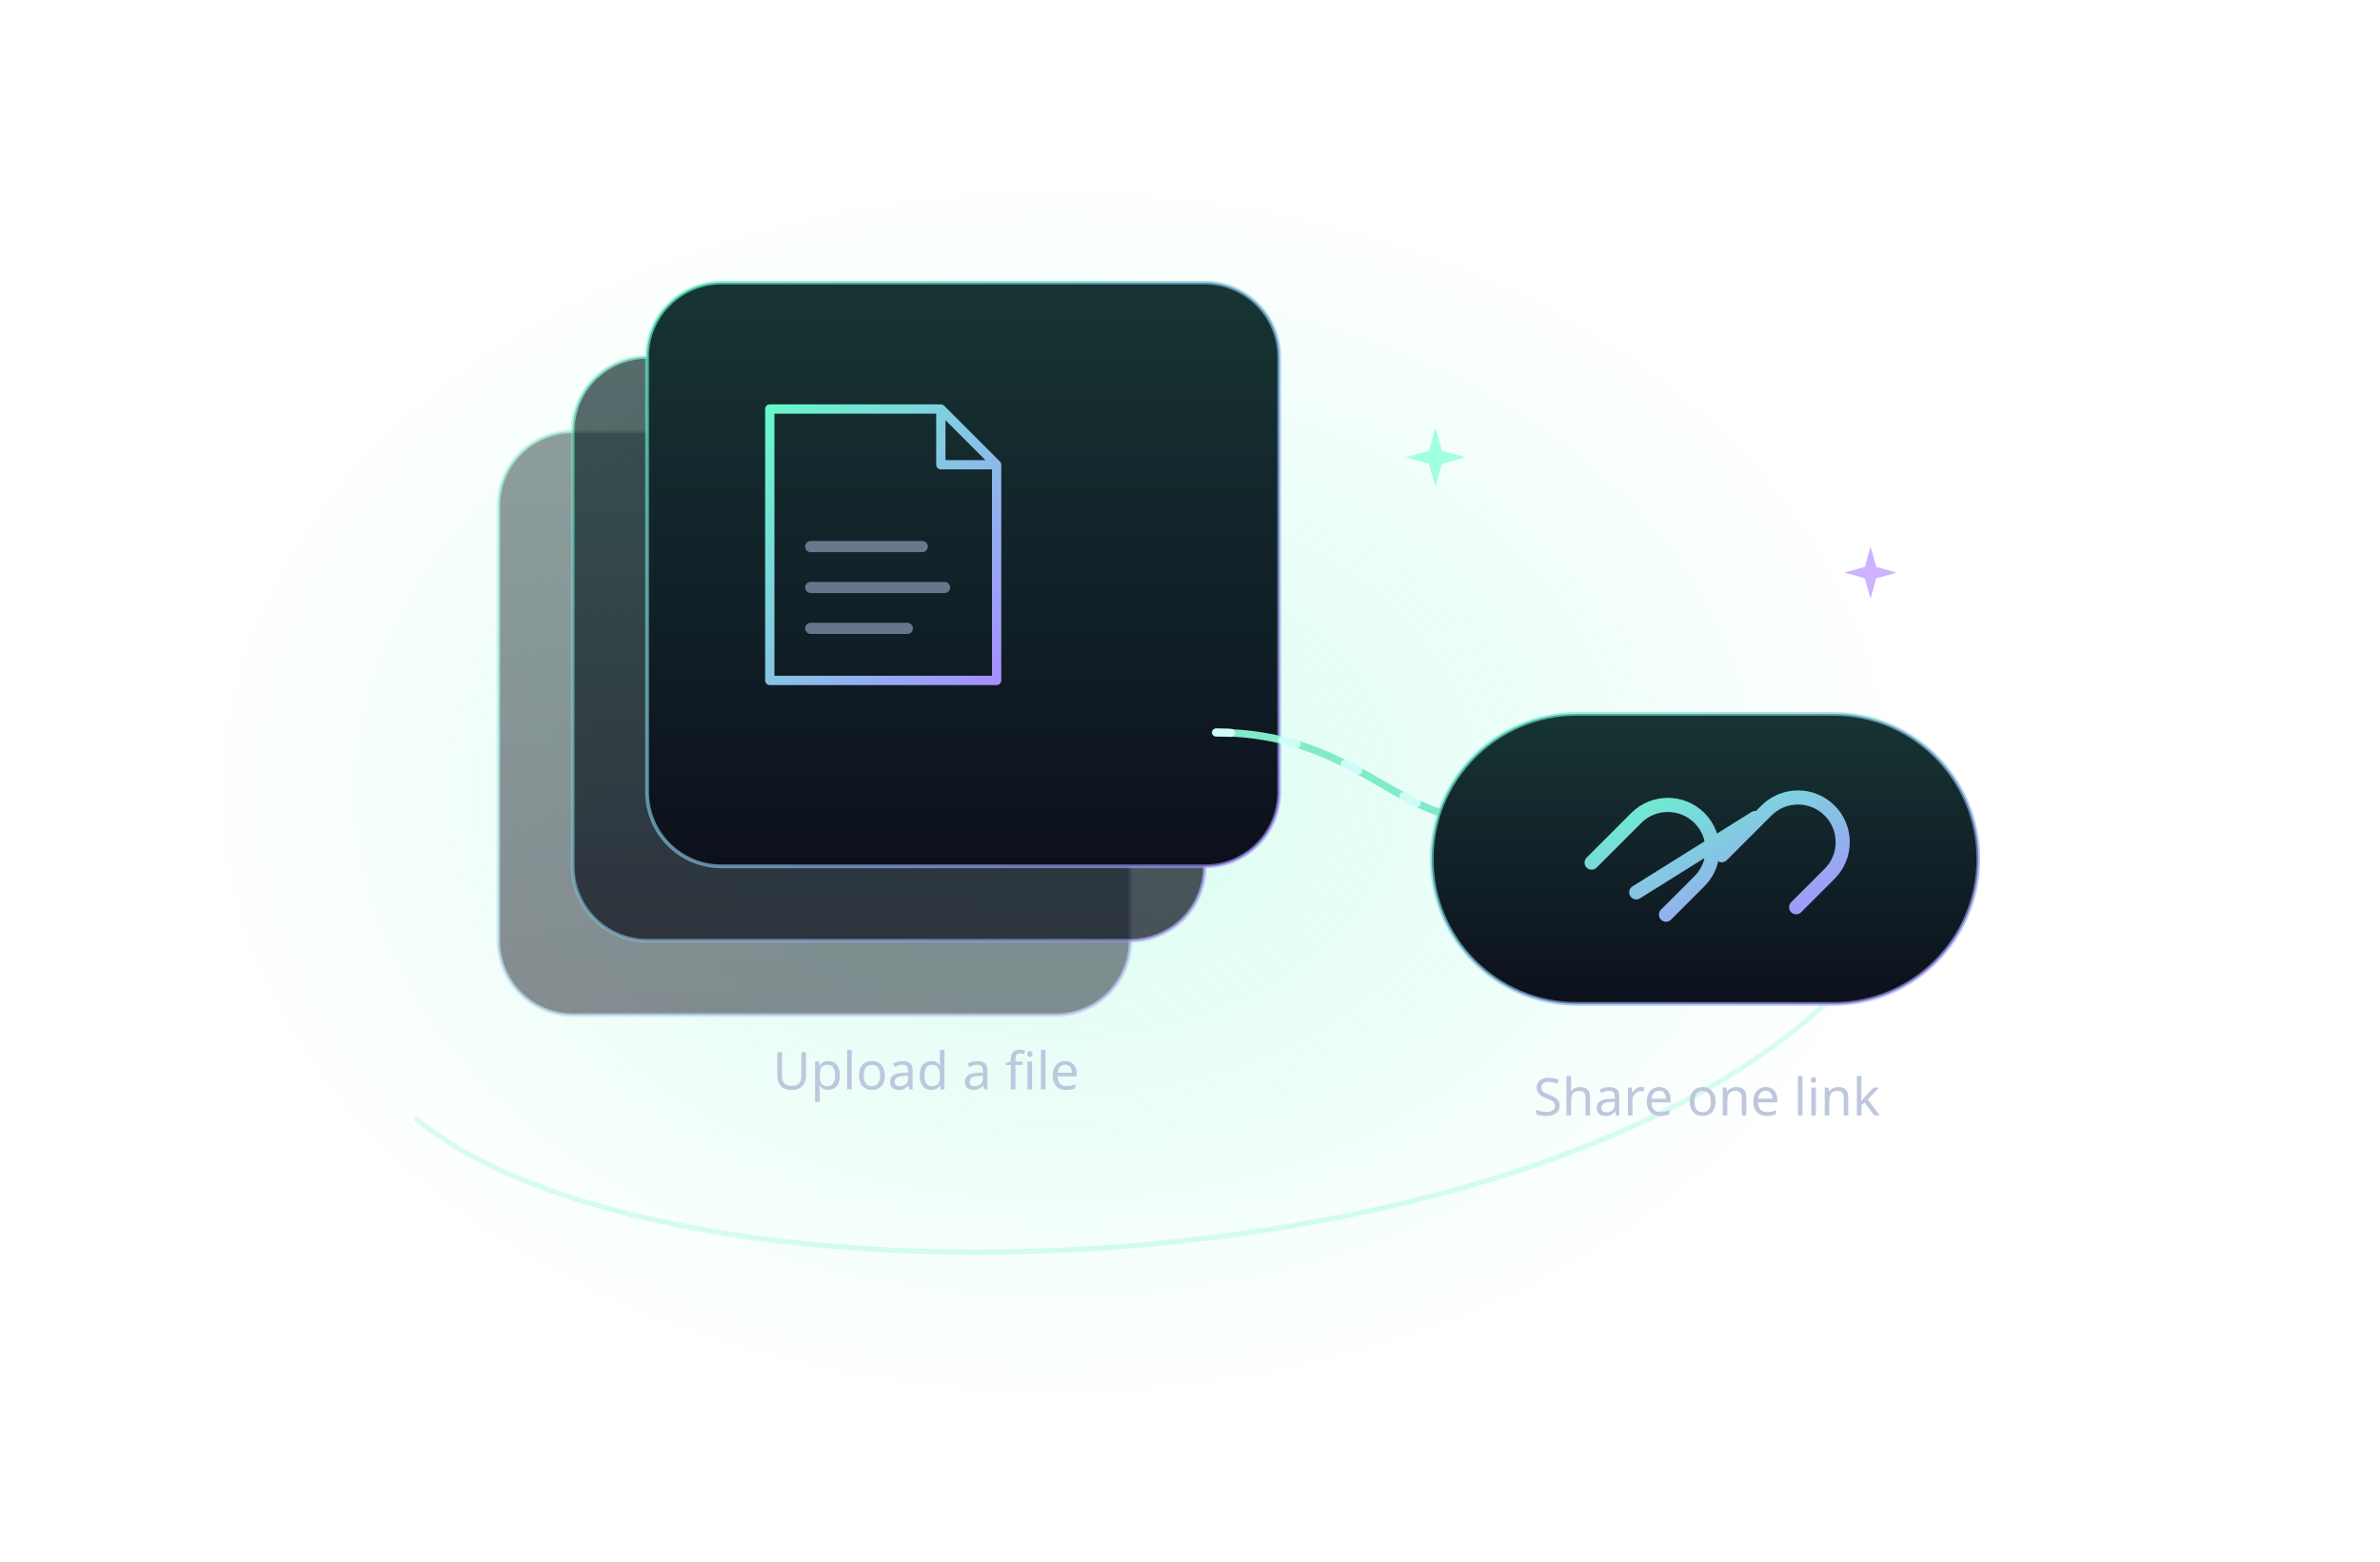
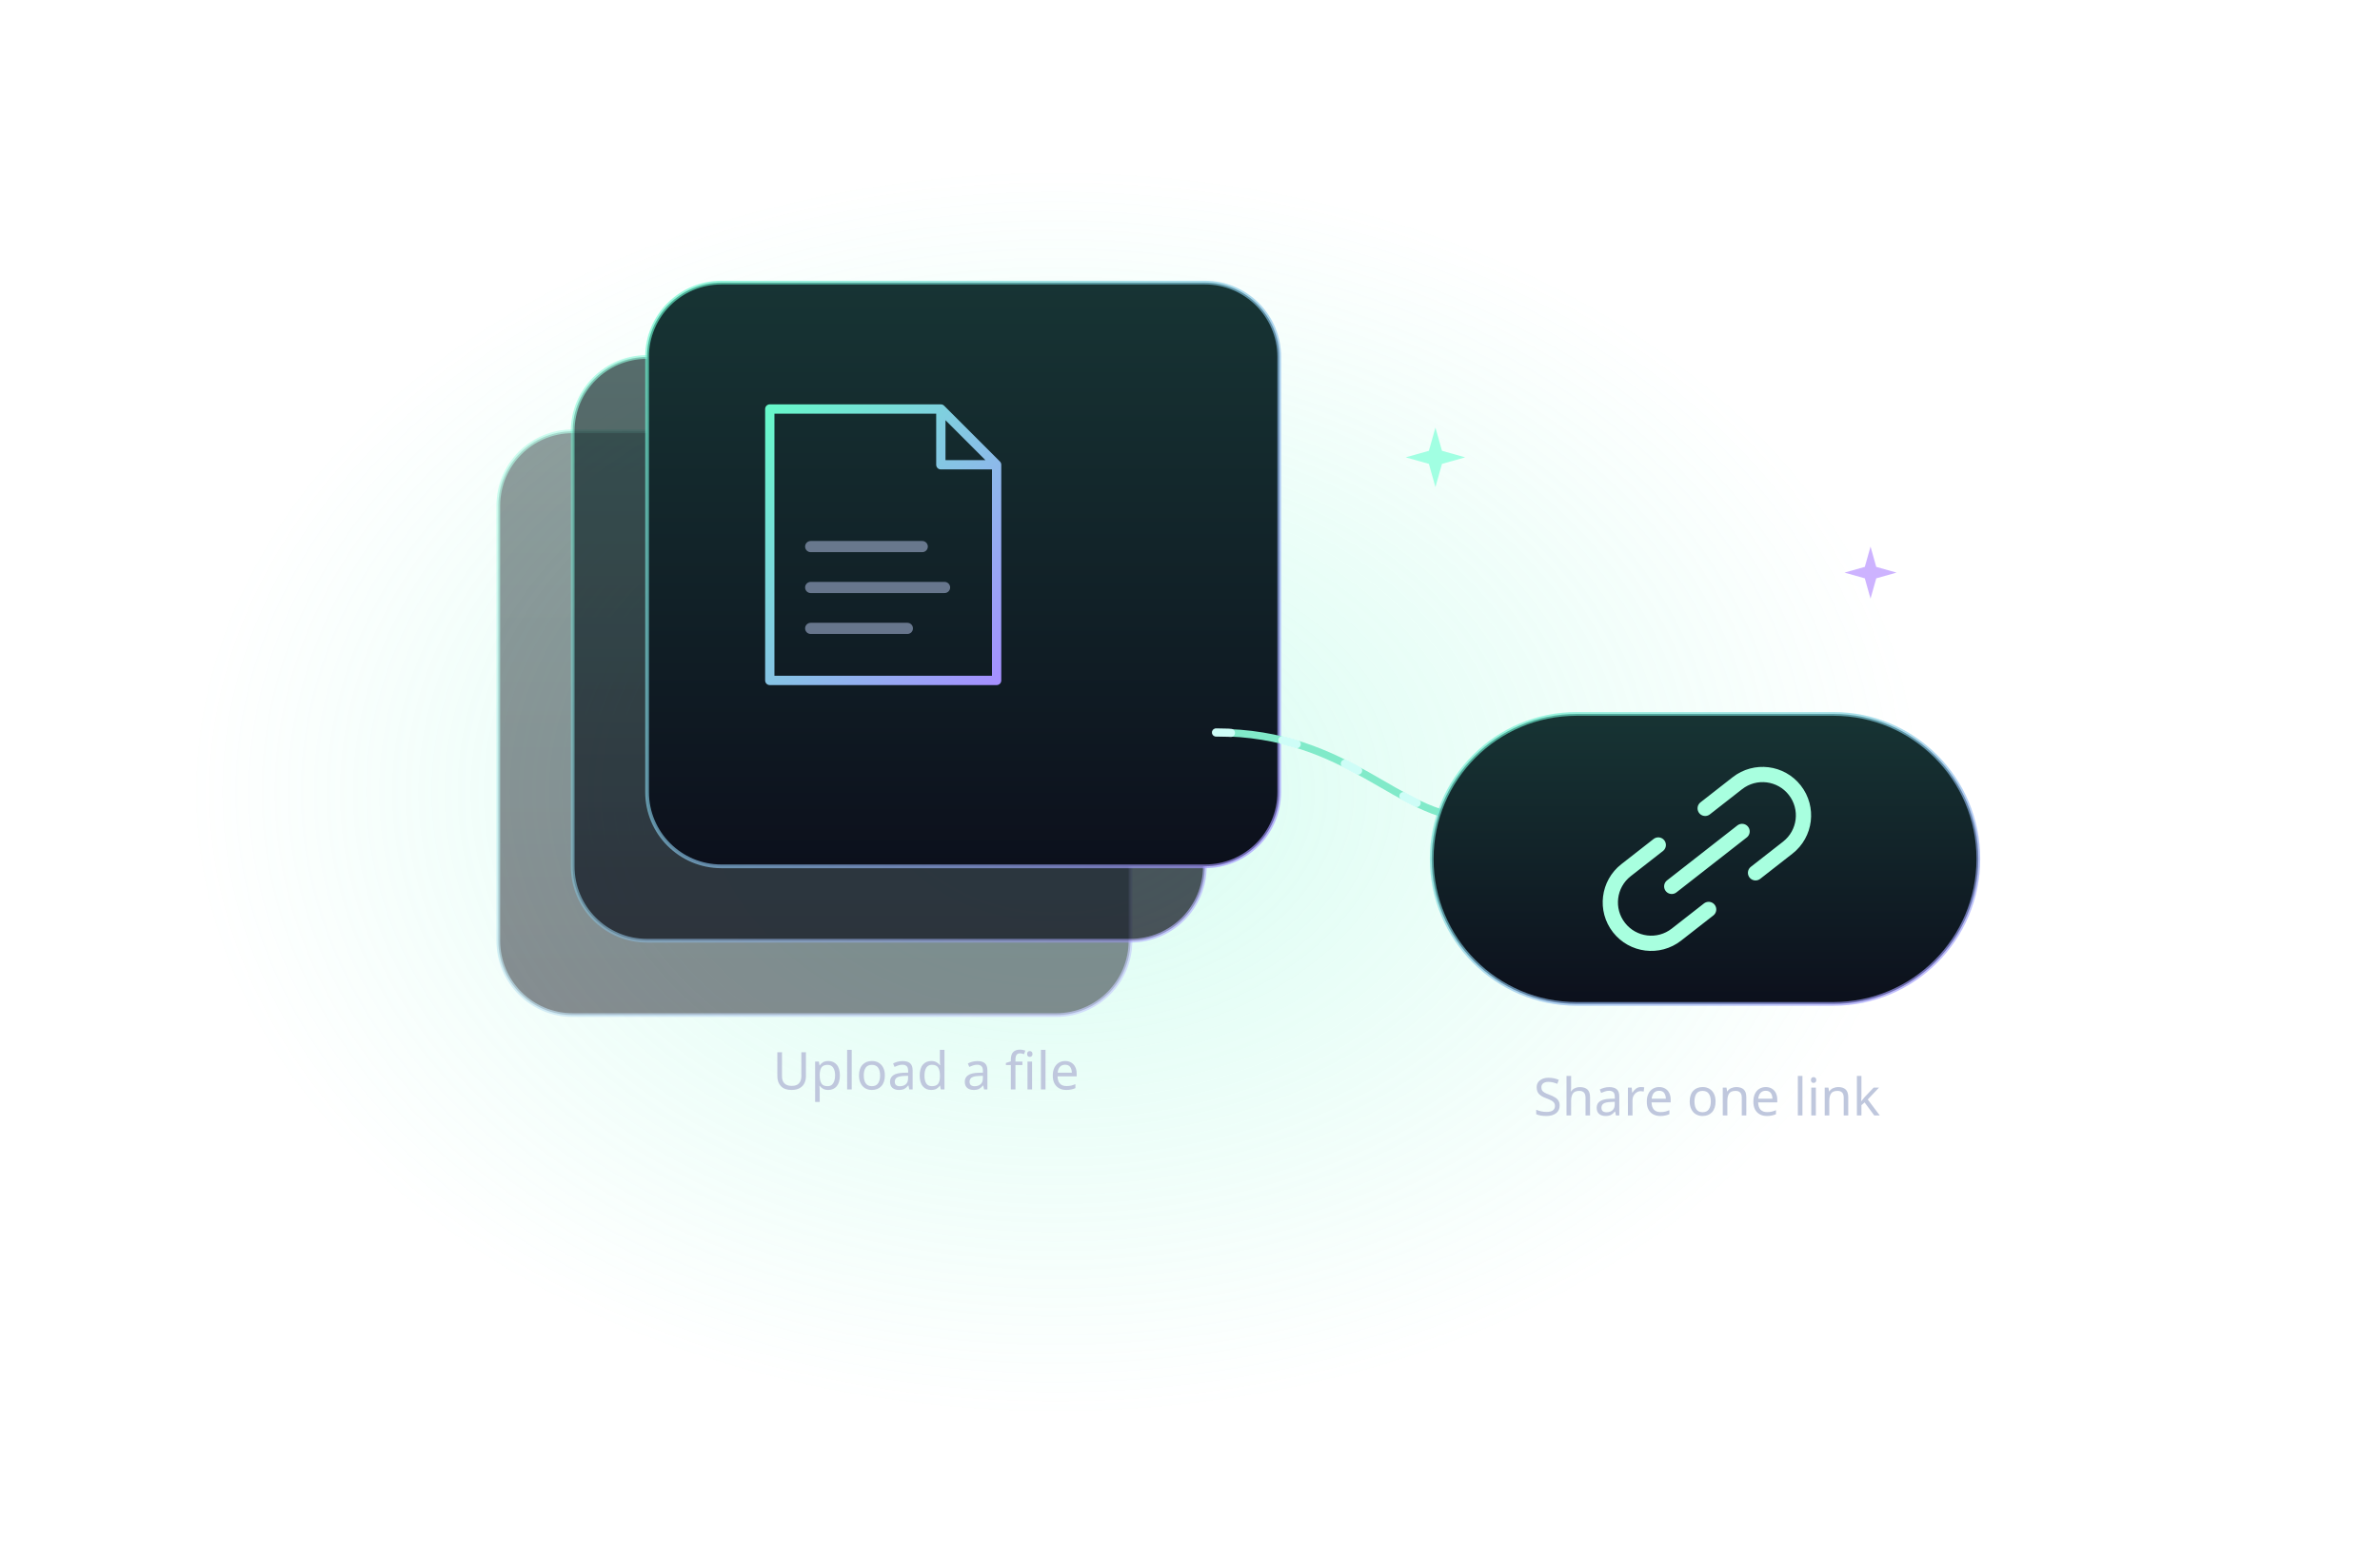
<svg xmlns="http://www.w3.org/2000/svg" viewBox="0 0 640 420" role="img" aria-labelledby="title">
  <defs>
    <linearGradient id="ink" x1="0" y1="0" x2="1" y2="1">
      <stop stop-color="#67f8ca" />
      <stop offset="1" stop-color="#a590ff" />
    </linearGradient>
    <linearGradient id="panel" x1="0" y1="0" x2="0" y2="1">
      <stop stop-color="#173434" />
      <stop offset="1" stop-color="#0c101c" />
    </linearGradient>
    <radialGradient id="light">
      <stop stop-color="#67f8ca" stop-opacity=".26" />
      <stop offset="1" stop-color="#67f8ca" stop-opacity="0" />
    </radialGradient>
  </defs>
  <style>
  .label{font:600 18px system-ui,sans-serif;fill:#eff3ff}
  .fine{font:500 14px system-ui,sans-serif;fill:#bfc7dd}
  .pulse{stroke-dasharray:4 14;animation:flow 2.7s linear infinite}
  @keyframes flow{to{stroke-dashoffset:-36}}
  @media(prefers-reduced-motion:reduce){.pulse{animation:none}}
</style>
  <ellipse cx="284" cy="213" rx="235" ry="169" fill="url(#light)" />
-   <path d="M112 301C185 361 452 348 513 243" fill="none" stroke="#8df7db" stroke-width="1.4" stroke-linecap="round" stroke-linejoin="round" opacity=".33" />
  <rect x="134" y="116" width="170" height="157" rx="20" fill="url(#panel)" stroke="url(#ink)" stroke-opacity=".66" opacity="0.48" />
  <rect x="154" y="96" width="170" height="157" rx="20" fill="url(#panel)" stroke="url(#ink)" stroke-opacity=".66" opacity="0.72" />
  <rect x="174" y="76" width="170" height="157" rx="20" fill="url(#panel)" stroke="url(#ink)" stroke-opacity=".66" opacity="1" />
  <path d="M207 110h46l15 15v58h-61v-73m46 0v15h15" fill="none" stroke="url(#ink)" stroke-width="2.5" stroke-linecap="round" stroke-linejoin="round" />
  <path d="M218 147h30" fill="none" stroke="#acb9dc" stroke-width="3" stroke-linecap="round" stroke-linejoin="round" opacity=".56" />
  <path d="M218 158h36" fill="none" stroke="#acb9dc" stroke-width="3" stroke-linecap="round" stroke-linejoin="round" opacity=".56" />
  <path d="M218 169h26" fill="none" stroke="#acb9dc" stroke-width="3" stroke-linecap="round" stroke-linejoin="round" opacity=".56" />
  <path d="M327 197c36 0 49 23 69 23h31" fill="none" stroke="#81eac9" stroke-width="2" stroke-linecap="round" stroke-linejoin="round" />
  <path d="M327 197c36 0 49 23 69 23h31" fill="none" stroke="#d9fffd" stroke-width="2.2" stroke-linecap="round" stroke-linejoin="round" class="pulse" opacity=".88" />
  <rect x="385" y="192" width="147" height="78" rx="39" fill="url(#panel)" stroke="url(#ink)" stroke-opacity=".66" opacity="1" />
-   <path d="M428 232l12-12a12 12 0 0 1 17 17l-9 9m15-16 12-12a12 12 0 0 1 17 17l-9 9m-43-4 32-20" fill="none" stroke="url(#ink)" stroke-width="3.8" stroke-linecap="round" stroke-linejoin="round" />
+   <g transform="translate(459 231) rotate(-38)" fill="none" stroke="#a8ffdf" stroke-width="4.1" stroke-linecap="round">
+     <path d="M-8-11h-11a11 11 0 0 0 0 22h11m16-22h11a11 11 0 0 1 0 22H8M-12 0h24" />
+   </g>
  <path d="M386 115l1.76 6.24 6.24 1.76-6.24 1.76-1.76 6.24-1.76-6.24-6.24-1.76 6.24-1.76z" fill="#a1ffe2" />
  <path d="M503 147l1.54 5.46 5.46 1.54-5.46 1.54-1.54 5.46-1.54-5.46-5.46-1.54 5.46-1.54z" fill="#cdb3ff" />
  <text x="249" y="293" text-anchor="middle" class="fine">Upload a file</text>
  <text x="459" y="300" text-anchor="middle" class="fine">Share one link</text>
</svg>
